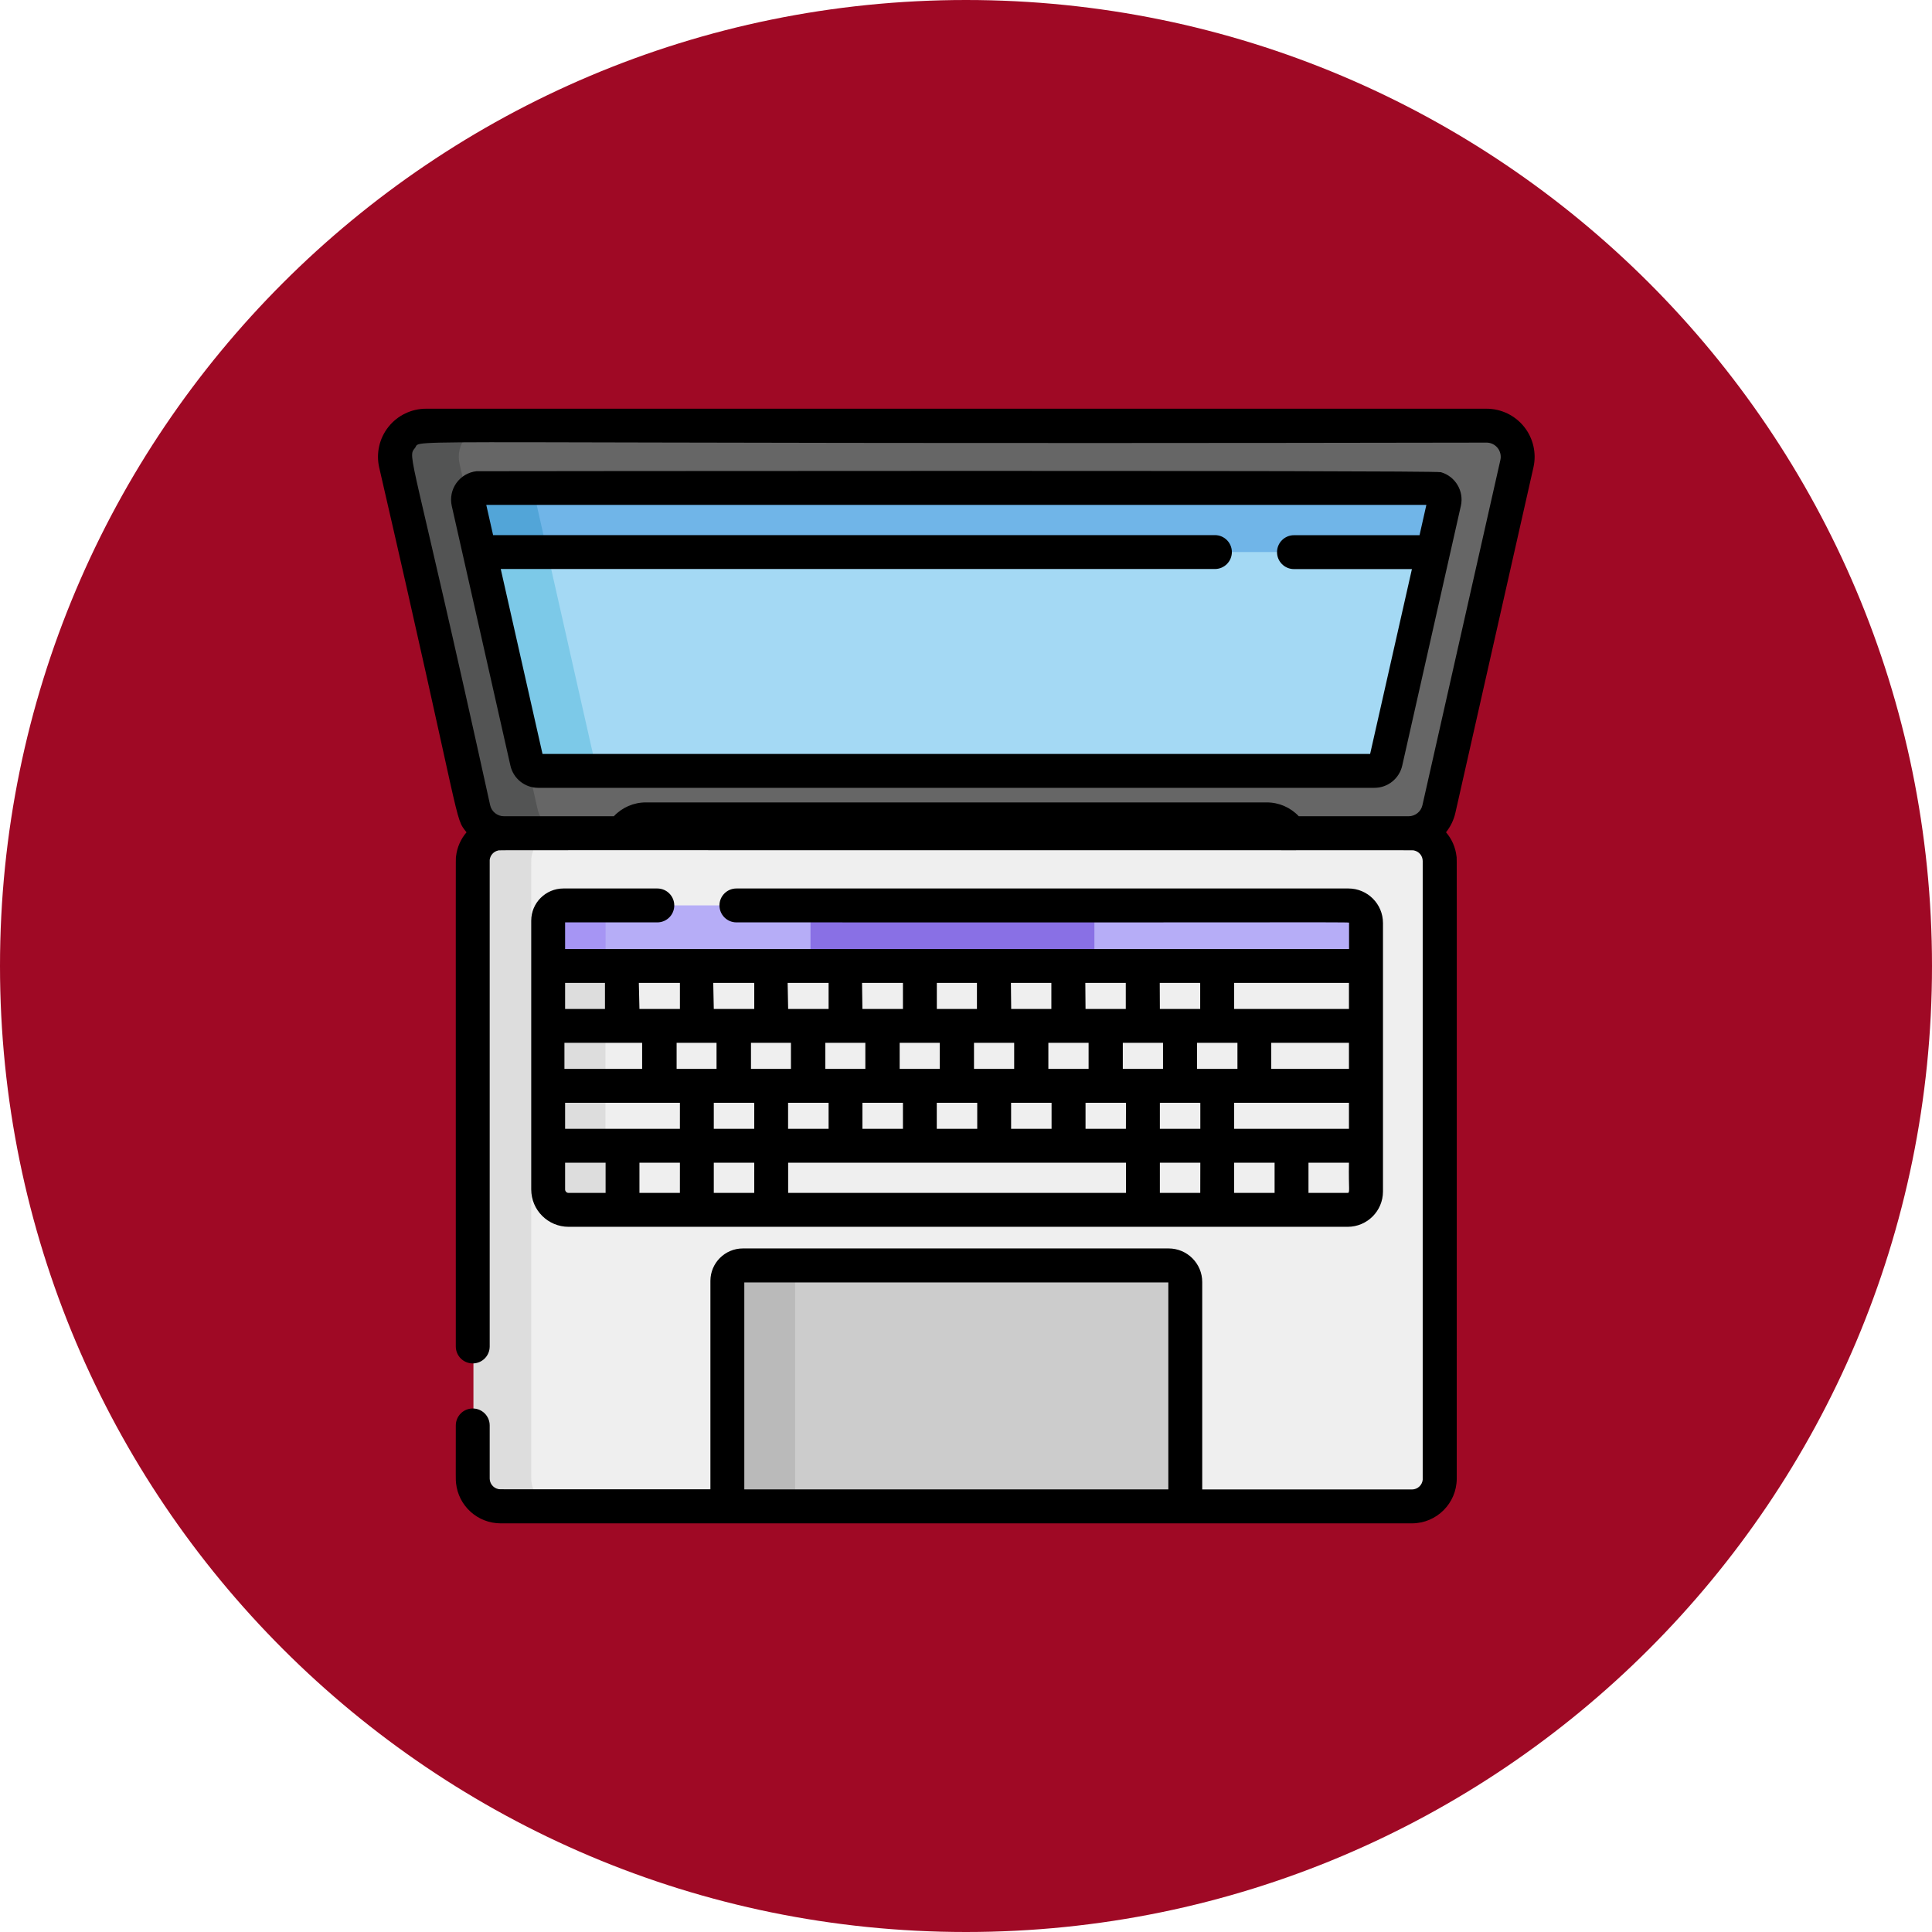
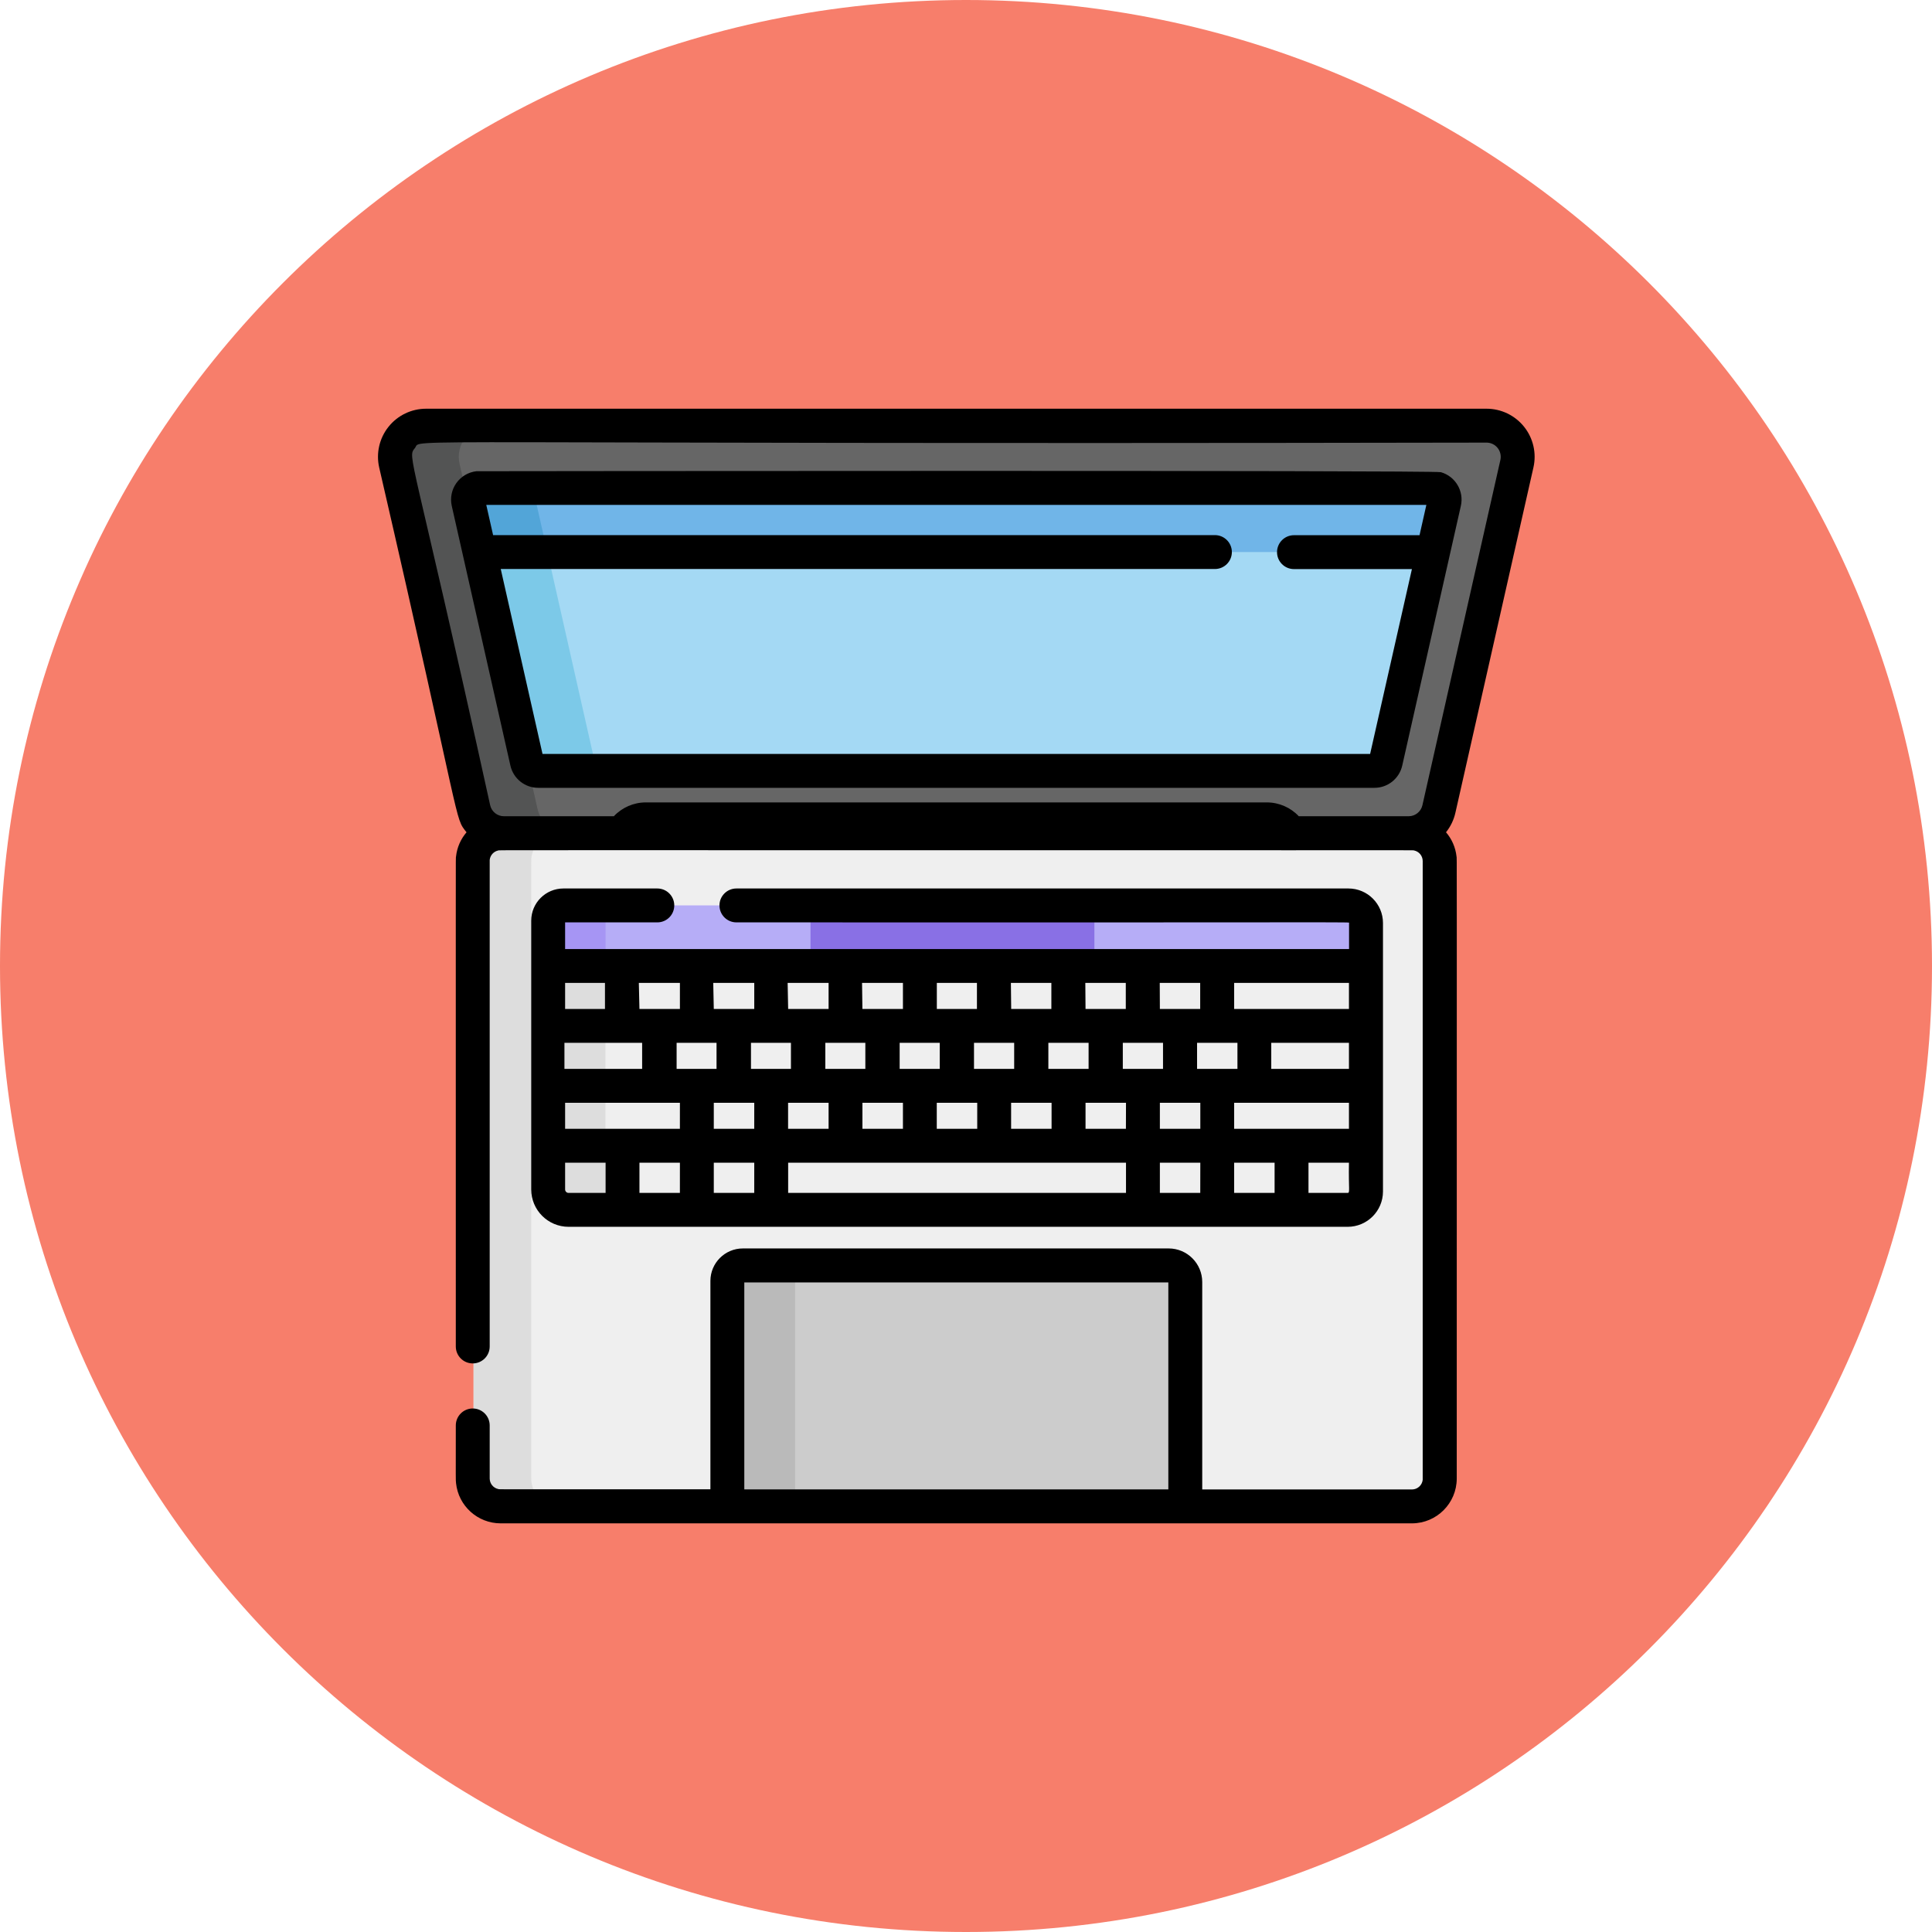
<svg xmlns="http://www.w3.org/2000/svg" width="92" height="92" viewBox="0 0 92 92">
  <g id="Grupo_1069953" data-name="Grupo 1069953" transform="translate(-2562 10828)">
-     <circle id="Elipse_9037" data-name="Elipse 9037" cx="46" cy="46" r="46" transform="translate(2562 -10828)" fill="#9f0925" />
+     <circle id="Elipse_9037" data-name="Elipse 9037" cx="46" cy="46" r="46" transform="translate(2562 -10828)" fill="#f77e6b" />
    <g id="macbook-pro_1_" data-name="macbook-pro (1)" transform="translate(2580 -10817.859)">
      <path id="Trazado_813535" data-name="Trazado 813535" d="M132.237,188.86H100.98a.971.971,0,0,1-.968-.968h0a.971.971,0,0,1,.968-.968h31.257a.971.971,0,0,1,.968.968h0A.971.971,0,0,1,132.237,188.86Z" transform="translate(-89.254 -158.496)" fill="#444443" />
      <path id="Trazado_813536" data-name="Trazado 813536" d="M87.309,197.17c-.254-.052-43.754-.038-43.937,0a1.324,1.324,0,0,0-1.054,1.292c0,30.711-.006,29.423.007,29.55a1.323,1.323,0,0,0,1.312,1.184c.189,0,43.441.021,43.672-.027a1.324,1.324,0,0,0,1.054-1.292V198.462A1.324,1.324,0,0,0,87.309,197.17Z" transform="translate(-37.765 -167.61)" fill="#efefef" />
      <path id="Trazado_813537" data-name="Trazado 813537" d="M45.061,227.927c0-30.711-.006-29.423.007-29.55a1.323,1.323,0,0,1,1.312-1.184,27.5,27.5,0,0,0-3.009.027,1.324,1.324,0,0,0-1.054,1.292c0,30.711-.006,29.423.007,29.55a1.323,1.323,0,0,0,1.312,1.184h2.744A1.323,1.323,0,0,1,45.061,227.927Z" transform="translate(-37.765 -167.659)" fill="#ddd" />
      <path id="Trazado_813538" data-name="Trazado 813538" d="M59.485,16.8H8.988a1.484,1.484,0,0,0-1.447,1.81l3.712,16.44A1.484,1.484,0,0,0,12.7,36.208h5.63a1.283,1.283,0,0,1,1.121-.659h29.57a1.283,1.283,0,0,1,1.121.659h5.63a1.484,1.484,0,0,0,1.447-1.157l3.712-16.44A1.484,1.484,0,0,0,59.485,16.8Z" transform="translate(-6.697 -6.674)" fill="#666" />
      <path id="Trazado_813539" data-name="Trazado 813539" d="M14.293,35.051,10.58,18.611a1.484,1.484,0,0,1,1.447-1.81H8.988a1.484,1.484,0,0,0-1.447,1.81l3.712,16.44A1.484,1.484,0,0,0,12.7,36.208H15.74A1.483,1.483,0,0,1,14.293,35.051Z" transform="translate(-6.697 -6.674)" fill="#535454" />
      <path id="Trazado_813540" data-name="Trazado 813540" d="M75.329,255.976V267.59h38.944V255.976Z" transform="translate(-67.226 -220.12)" fill="#efefef" />
      <path id="Trazado_813541" data-name="Trazado 813541" d="M78.057,255.976H75.328V267.59h2.729V255.976Z" transform="translate(-67.225 -220.12)" fill="#ddd" />
      <path id="Trazado_813542" data-name="Trazado 813542" d="M78.869,229.175h-3.54v2.883h38.944v-2.883Z" transform="translate(-67.226 -196.202)" fill="#b6adf7" />
      <path id="Trazado_813543" data-name="Trazado 813543" d="M75.329,229.175v2.883h2.734v-2.883Z" transform="translate(-67.226 -196.202)" fill="#a695f4" />
      <path id="Trazado_813544" data-name="Trazado 813544" d="M191.46,229.175v2.883h13.518v-2.883Z" transform="translate(-170.864 -196.202)" fill="#8970e5" />
      <path id="Trazado_813545" data-name="Trazado 813545" d="M156.547,388.549h-1.311a.589.589,0,0,0-.589.589v10.879h21.806V389.068a.519.519,0,0,0-.519-.519Z" transform="translate(-138.011 -338.431)" fill="#ccc" />
      <path id="Trazado_813546" data-name="Trazado 813546" d="M158.464,388.549h-3.227a.589.589,0,0,0-.589.589v10.879h3.227V389.138A.589.589,0,0,1,158.464,388.549Z" transform="translate(-138.011 -338.431)" fill="#bababa" />
      <path id="Trazado_813547" data-name="Trazado 813547" d="M83.007,57.855H43.2a.556.556,0,0,1-.543-.434L39.863,45.062a.557.557,0,0,1,.543-.679H85.8a.557.557,0,0,1,.543.679L83.55,57.421A.557.557,0,0,1,83.007,57.855Z" transform="translate(-35.562 -31.289)" fill="#a4d9f4" />
      <path id="Trazado_813548" data-name="Trazado 813548" d="M45.881,57.421,43.09,45.062a.557.557,0,0,1,.543-.679H40.406a.557.557,0,0,0-.543.679l2.791,12.359a.557.557,0,0,0,.543.434h3.227A.557.557,0,0,1,45.881,57.421Z" transform="translate(-35.562 -31.289)" fill="#7cc9e8" />
      <path id="Trazado_813549" data-name="Trazado 813549" d="M86.34,45.062a.557.557,0,0,0-.543-.679H40.405a.557.557,0,0,0-.543.679l.536,2.373H85.8Z" transform="translate(-35.562 -31.289)" fill="#70b5e8" />
      <path id="Trazado_813550" data-name="Trazado 813550" d="M43.626,47.419l-.536-2.373a.557.557,0,0,1,.543-.679c-3.511,0-3.288-.015-3.422.035a.557.557,0,0,0-.349.644l.536,2.373Z" transform="translate(-35.563 -31.274)" fill="#52a5d8" />
      <path id="Trazado_813551" data-name="Trazado 813551" d="M55.021,12.117a2.29,2.29,0,0,0-2.234-2.795H2.291a2.29,2.29,0,0,0-2.234,2.8c4.014,17.393,3.56,16.62,4.159,17.37a2.119,2.119,0,0,0-.5,1.151c-.021.2-.007-1.331-.011,23.334a.807.807,0,0,0,1.614,0c0-24.178,0-23.122,0-23.17a.517.517,0,0,1,.407-.449c.1-.021-1.647-.01,37.712-.01,6.2,0,5.824-.005,5.9.01a.516.516,0,0,1,.41.5c0,30.784,0,29.417,0,29.468a.516.516,0,0,1-.509.46H39.249V50.909a1.6,1.6,0,0,0-1.6-1.6H17.374a1.547,1.547,0,0,0-1.545,1.545v9.923c-10.651,0-10,.009-10.1-.01a.516.516,0,0,1-.41-.5V57.737a.807.807,0,1,0-1.614,0c0,2.676-.008,2.56.011,2.749A2.138,2.138,0,0,0,5.835,62.4H49.243a2.137,2.137,0,0,0,2.126-2.126c0-31.348.01-29.429-.011-29.632a2.119,2.119,0,0,0-.5-1.151,2.3,2.3,0,0,0,.447-.93ZM37.635,60.782H17.443V50.927H37.635v9.855ZM49.735,28.2a.673.673,0,0,1-.66.528H43.847a2.092,2.092,0,0,0-1.523-.659H12.754a2.093,2.093,0,0,0-1.523.659H6a.673.673,0,0,1-.66-.528C1.579,11.1,1.377,11.672,1.762,11.19s-2.668-.157,51.025-.254a.677.677,0,0,1,.66.826Z" transform="translate(0)" />
      <path id="Trazado_813552" data-name="Trazado 813552" d="M79.482,36.914c-.342-.1-45.917-.049-45.928-.047a1.363,1.363,0,0,0-1.175,1.655l2.791,12.359a1.356,1.356,0,0,0,1.33,1.063H76.31a1.356,1.356,0,0,0,1.33-1.063L80.43,38.522A1.359,1.359,0,0,0,79.482,36.914Zm-1.019,3H72.484a.807.807,0,1,0,0,1.614H78.1L76.11,50.331H36.7l-1.989-8.807H68.719a.807.807,0,1,0,0-1.614H34.347l-.325-1.438H78.788Z" transform="translate(-28.866 -24.569)" />
      <path id="Trazado_813553" data-name="Trazado 813553" d="M73.834,223.309a.807.807,0,0,0,0-1.614H69.361a1.534,1.534,0,0,0-1.532,1.532v12.8a1.781,1.781,0,0,0,1.779,1.779h37.1a1.683,1.683,0,0,0,1.681-1.681V223.338a1.645,1.645,0,0,0-1.643-1.643H77.6a.807.807,0,0,0,0,1.614c30.416.014,29.174-.029,29.174.029v1.24H69.443v-1.269Zm-2.465,12.883H69.608a.165.165,0,0,1-.165-.165v-1.275h1.927v1.44Zm3.54,0H72.983v-1.44H74.91Zm0-3.054H69.443V231.9H74.91Zm3.54,3.054H76.523v-1.44H78.45Zm0-3.054H76.523V231.9H78.45Zm17.7,3.054H80.064v-1.44H96.152v1.44Zm-16.088-3.054V231.9H81.99v1.24Zm3.54,0V231.9H85.53v1.24Zm3.54,0V231.9h1.927v1.24Zm3.54,0V231.9h1.927v1.24Zm5.467,0H94.225V231.9h1.927Zm3.54,3.054H97.765v-1.44h1.926Zm0-3.054H97.765V231.9h1.926v1.24Zm3.54,3.054h-1.927v-1.44h1.927Zm3.473,0h-1.859v-1.44h1.927C106.745,236.046,106.834,236.192,106.7,236.192Zm.068-3.054h-5.467V231.9h5.467v1.24Zm0-2.853h-3.7v-1.24h3.7Zm-5.467-4.093h5.467v1.24h-5.467Zm.157,2.853v1.24H99.536v-1.24h1.927Zm-3.7-2.853h1.926v1.24H97.765Zm.156,2.853v1.24H96v-1.24h1.927Zm-3.7-2.853h1.927v1.24H94.225Zm.156,2.853v1.24H92.455v-1.24h1.927Zm-3.7-2.853h1.927v1.24H90.685Zm.156,2.853v1.24H88.914v-1.24h1.927Zm-3.7-2.853h1.927v1.24H87.144v-1.24Zm.156,2.853v1.24H85.374v-1.24H87.3Zm-3.7-2.853H85.53v1.24H83.6Zm.157,2.853v1.24H81.834v-1.24H83.76Zm-3.7-2.853H81.99v1.24H80.064Zm.157,2.853v1.24H78.294v-1.24H80.22Zm-3.7-2.853H78.45v1.24H76.523Zm.157,2.853v1.24H74.753v-1.24H76.68Zm-3.7-2.853H74.91v1.24H72.983Zm.157,2.853v1.24h-3.7v-1.24h3.7Zm-1.77-2.853v1.24H69.443v-1.24Z" transform="translate(-60.533 -189.527)" />
    </g>
  </g>
</svg>
